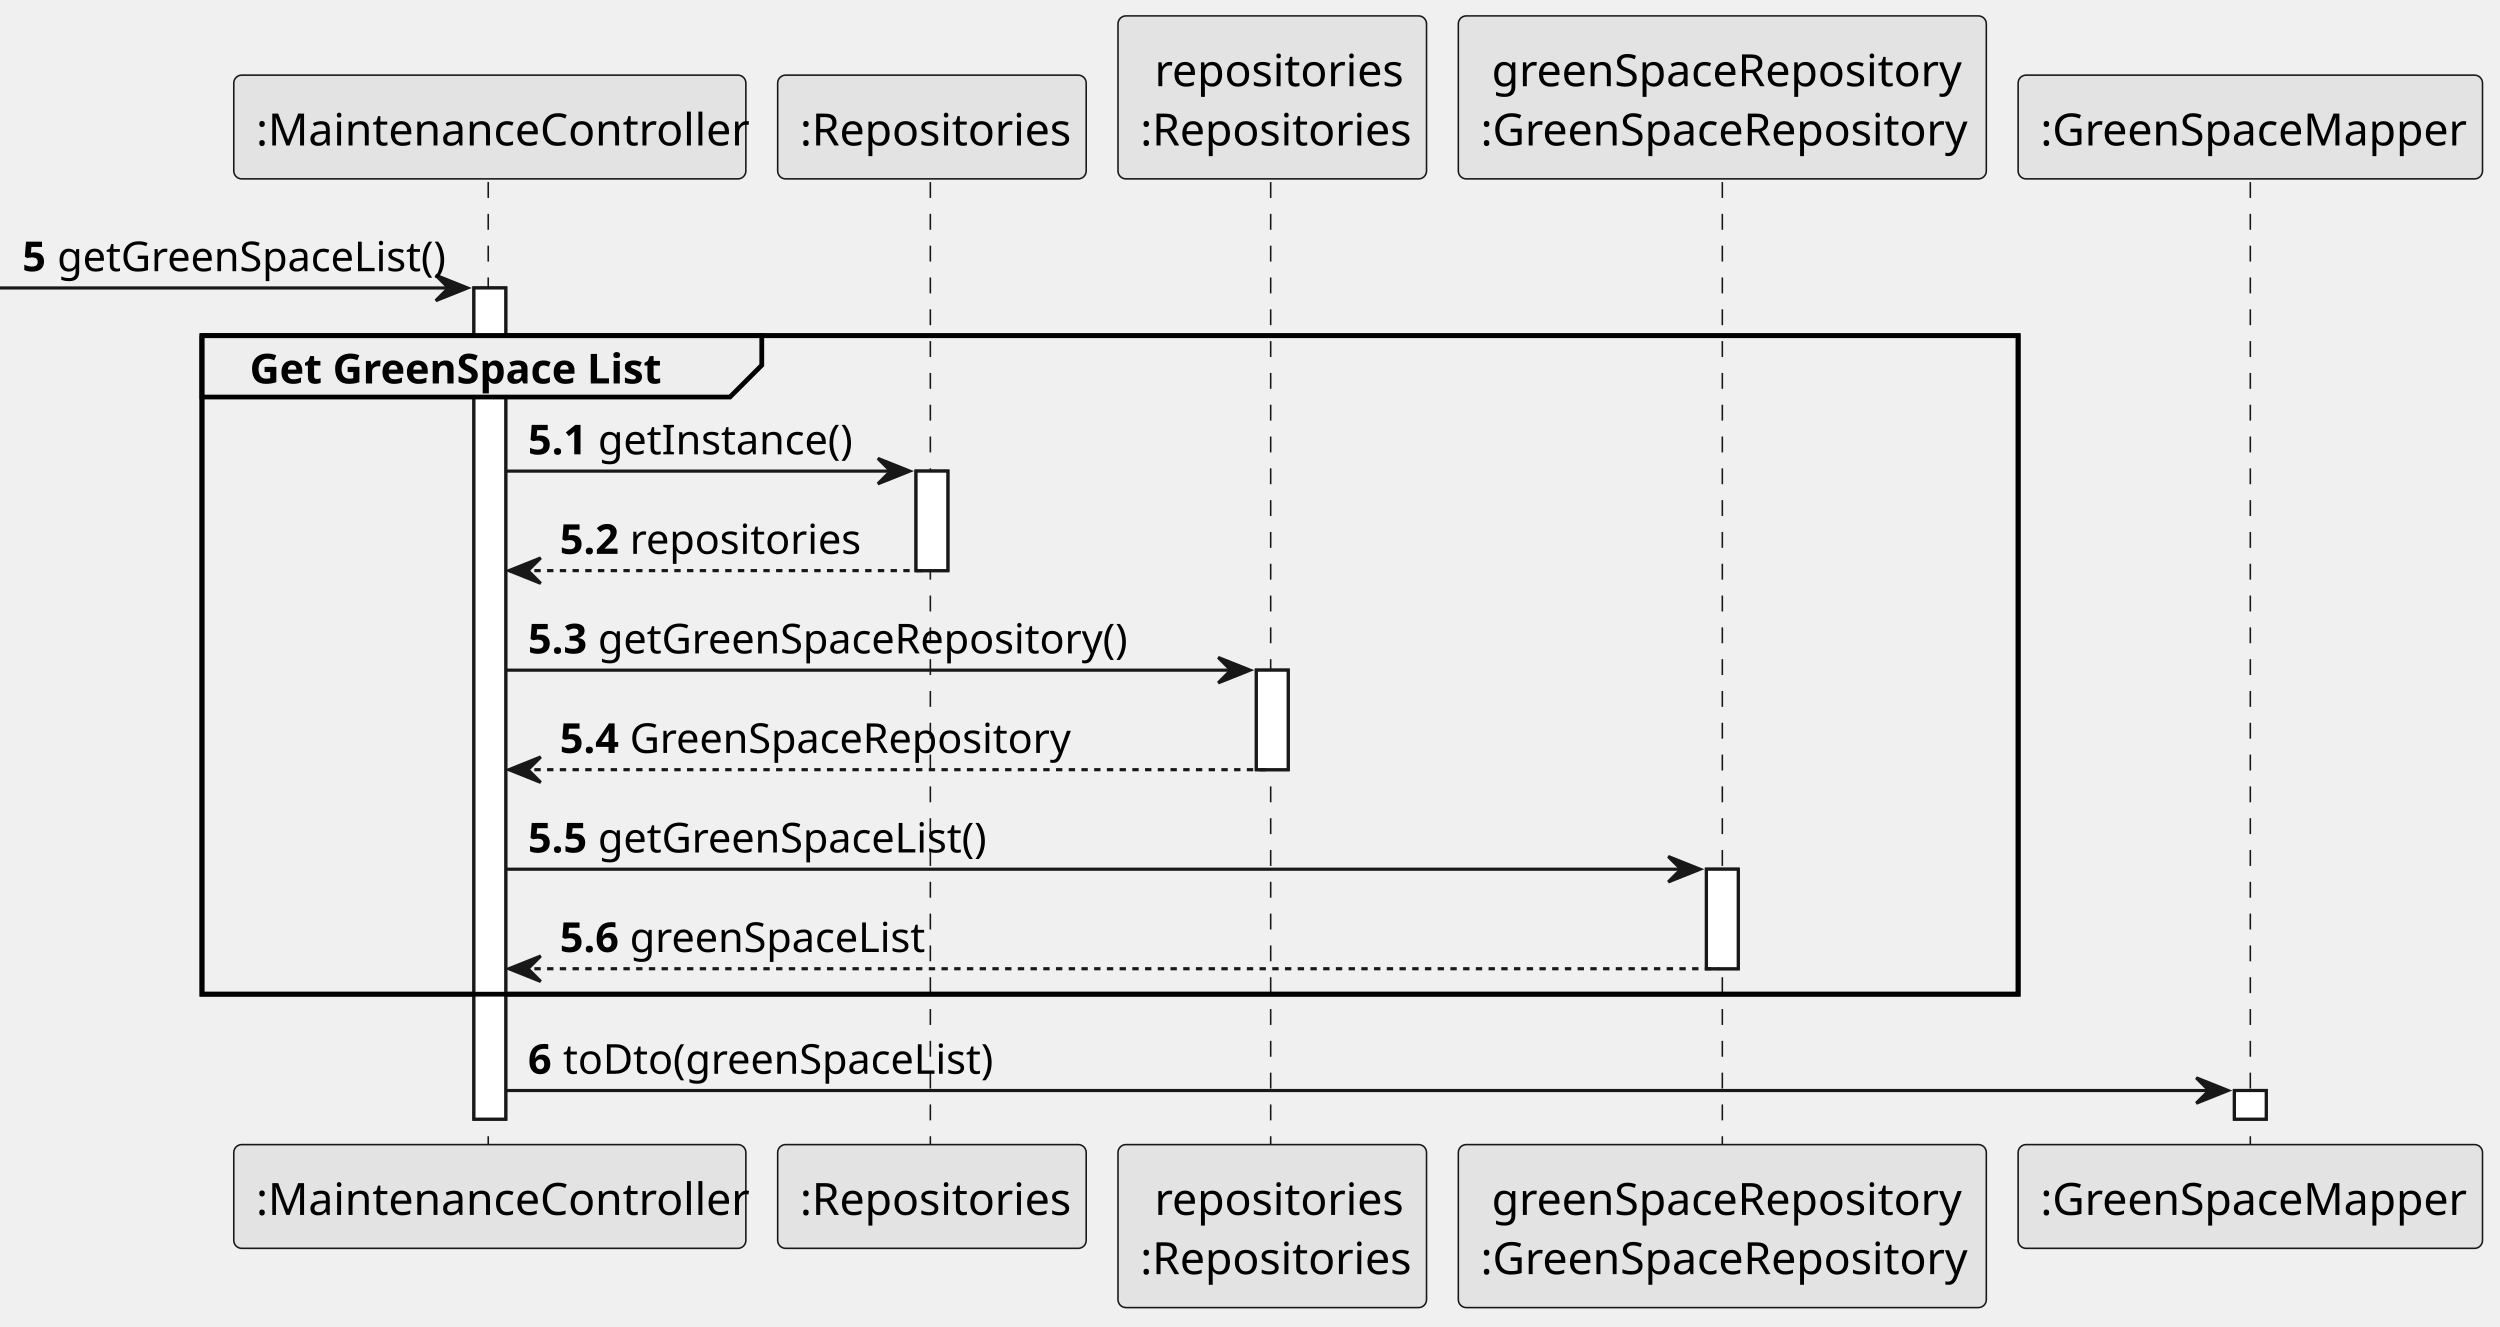
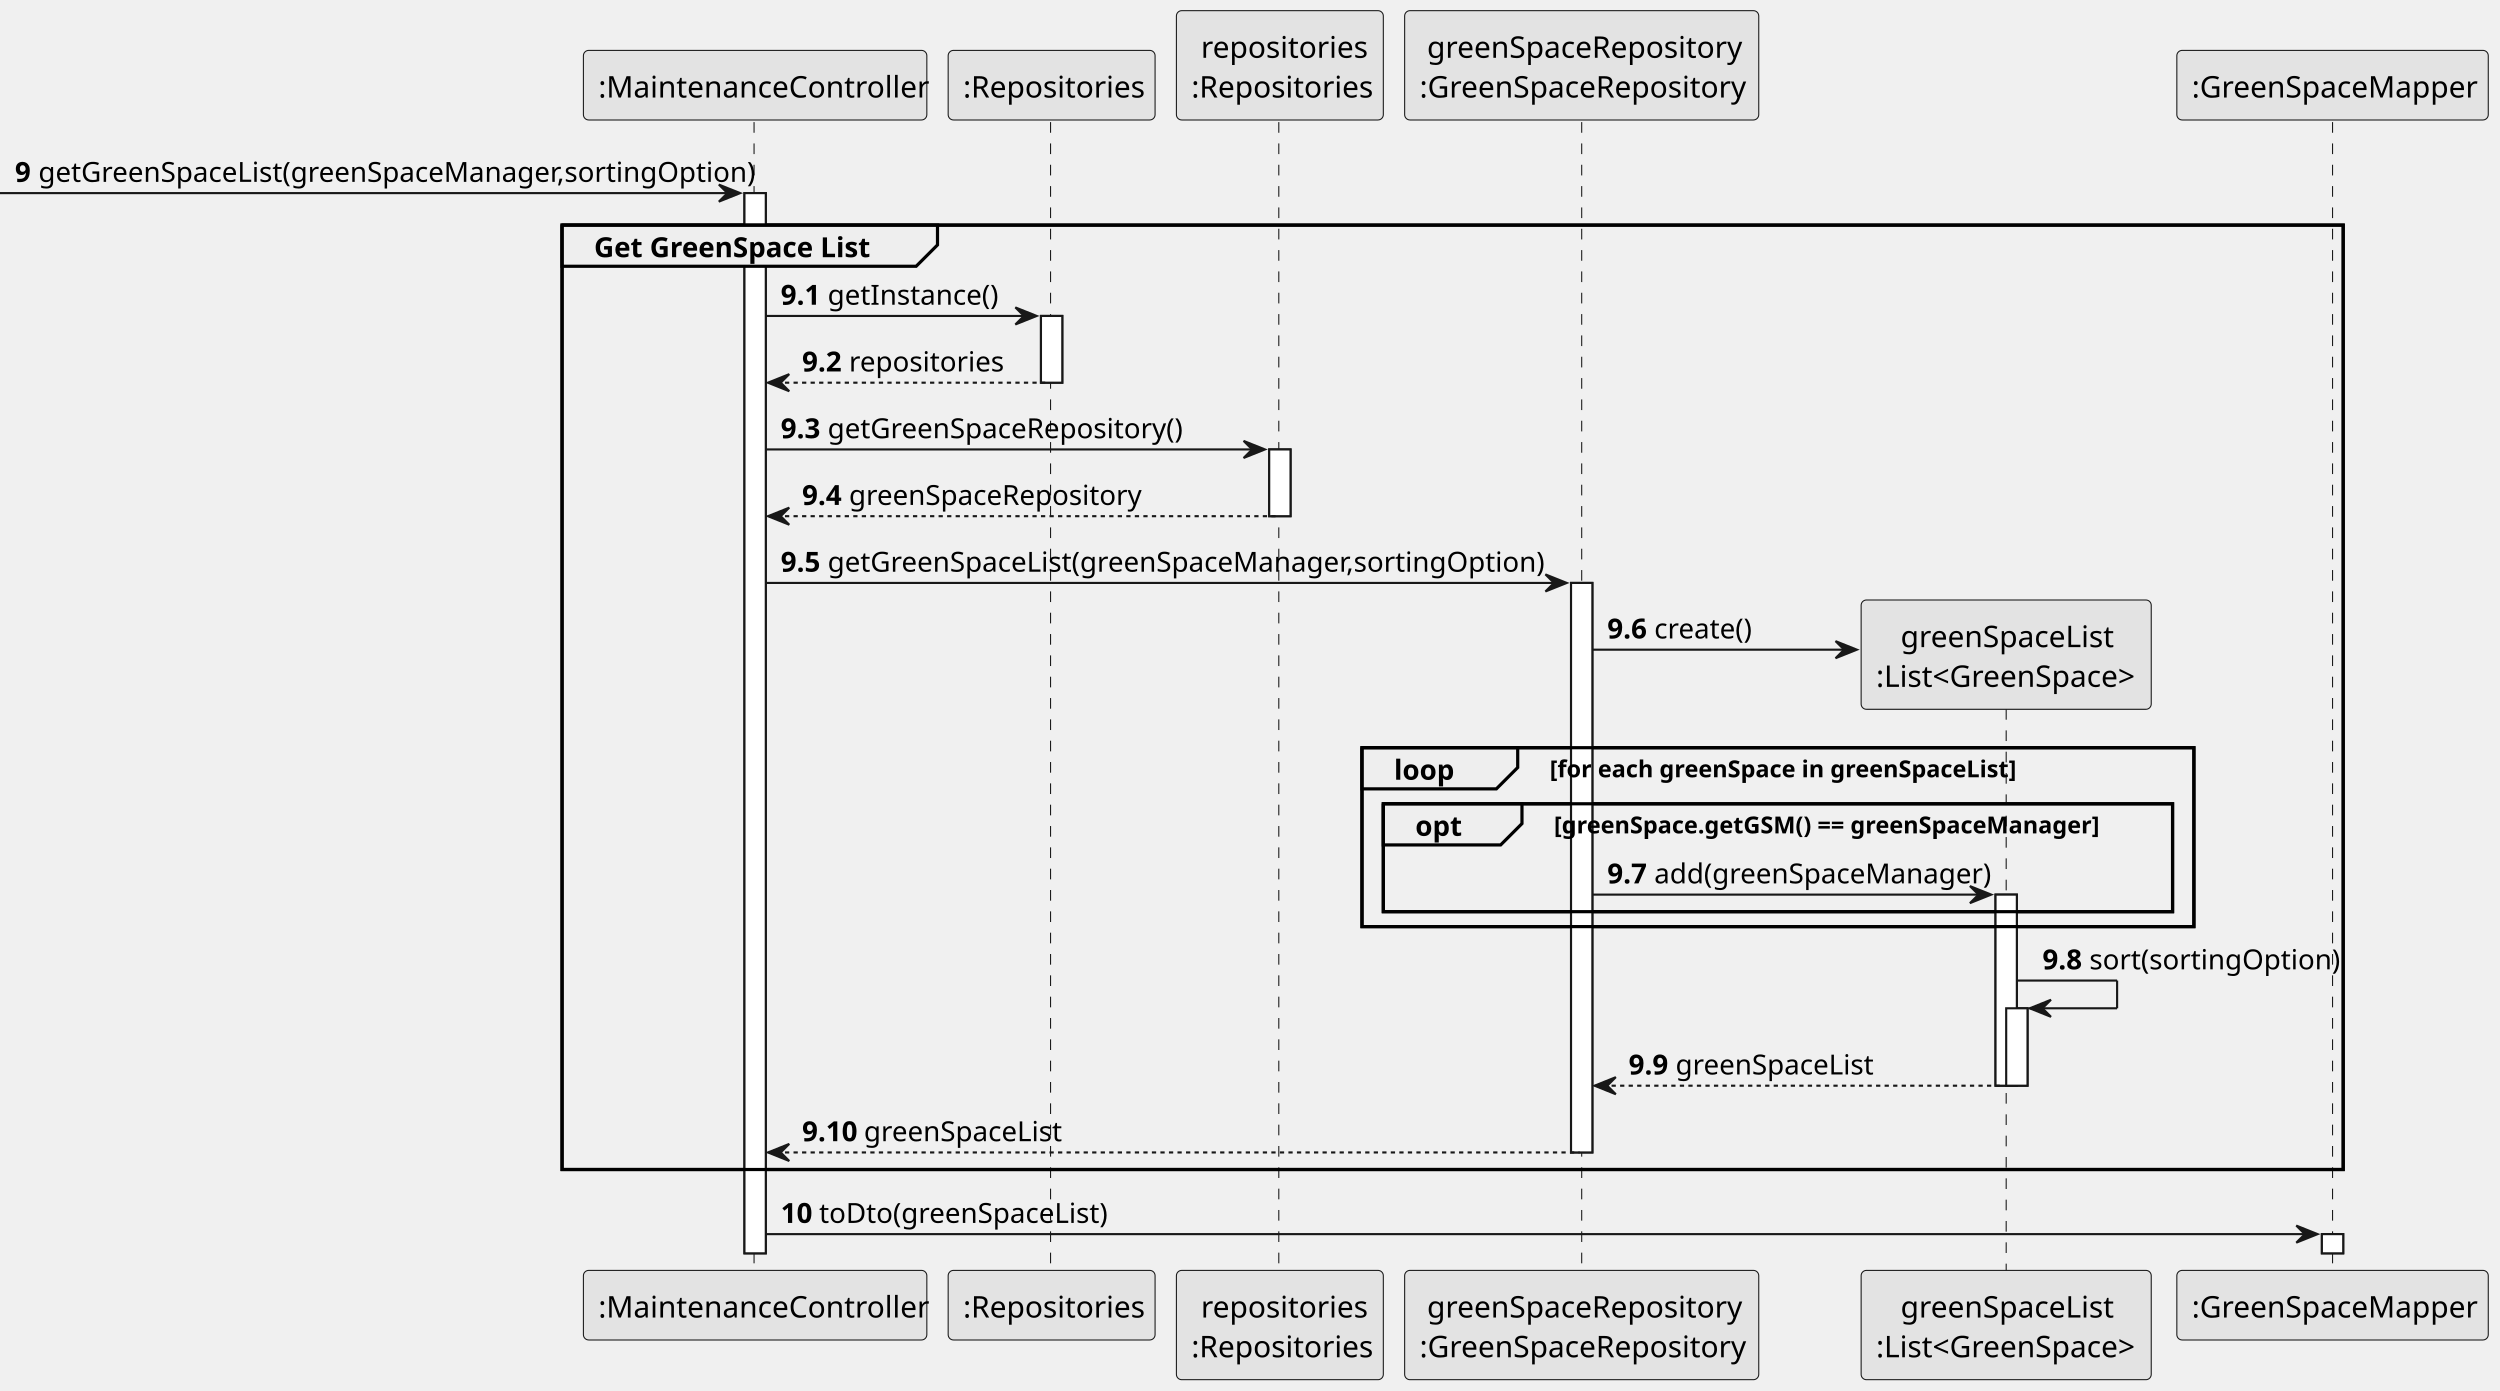
- <svg xmlns="http://www.w3.org/2000/svg" contentStyleType="text/css" height="417px" preserveAspectRatio="none" style="width:786px;height:417px;background:#FFFFFF;" version="1.1" viewBox="0 0 786 417" width="786px" zoomAndPan="magnify">
+ <svg xmlns="http://www.w3.org/2000/svg" contentStyleType="text/css" height="652px" preserveAspectRatio="none" style="width:1172px;height:652px;background:#FFFFFF;" version="1.1" viewBox="0 0 1172 652" width="1172px" zoomAndPan="magnify">
  <defs />
  <g>
-     <rect fill="#FFFFFF" height="261.328" style="stroke:#181818;stroke-width:1.0;" width="10" x="149" y="90.533" />
-     <rect fill="#FFFFFF" height="31.291" style="stroke:#181818;stroke-width:1.0;" width="10" x="288" y="148.115" />
-     <rect fill="#FFFFFF" height="31.291" style="stroke:#181818;stroke-width:1.0;" width="10" x="395" y="210.697" />
-     <rect fill="#FFFFFF" height="31.291" style="stroke:#181818;stroke-width:1.0;" width="10" x="536.5" y="273.279" />
-     <rect fill="#FFFFFF" height="9" style="stroke:#181818;stroke-width:1.0;" width="10" x="702.5" y="342.861" />
-     <rect fill="none" height="207.037" style="stroke:#000000;stroke-width:1.5;" width="571" x="63.5" y="105.533" />
-     <line style="stroke:#181818;stroke-width:0.5;stroke-dasharray:5.0,5.0;" x1="153.5" x2="153.5" y1="57.242" y2="360.861" />
-     <line style="stroke:#181818;stroke-width:0.5;stroke-dasharray:5.0,5.0;" x1="292.5" x2="292.5" y1="57.242" y2="360.861" />
-     <line style="stroke:#181818;stroke-width:0.5;stroke-dasharray:5.0,5.0;" x1="399.5" x2="399.5" y1="57.242" y2="360.861" />
-     <line style="stroke:#181818;stroke-width:0.5;stroke-dasharray:5.0,5.0;" x1="541.5" x2="541.5" y1="57.242" y2="360.861" />
-     <line style="stroke:#181818;stroke-width:0.5;stroke-dasharray:5.0,5.0;" x1="707.5" x2="707.5" y1="57.242" y2="360.861" />
-     <rect fill="#E3E3E3" height="32.621" rx="2.5" ry="2.5" style="stroke:#181818;stroke-width:0.5;" width="161" x="73.5" y="23.621" />
-     <text fill="#000000" font-family="sans-serif" font-size="14" lengthAdjust="spacing" textLength="147" x="80.5" y="45.728">:MaintenanceController</text>
-     <rect fill="#E3E3E3" height="32.621" rx="2.5" ry="2.5" style="stroke:#181818;stroke-width:0.5;" width="161" x="73.5" y="359.861" />
-     <text fill="#000000" font-family="sans-serif" font-size="14" lengthAdjust="spacing" textLength="147" x="80.5" y="381.969">:MaintenanceController</text>
-     <rect fill="#E3E3E3" height="32.621" rx="2.5" ry="2.5" style="stroke:#181818;stroke-width:0.5;" width="97" x="244.5" y="23.621" />
-     <text fill="#000000" font-family="sans-serif" font-size="14" lengthAdjust="spacing" textLength="83" x="251.5" y="45.728">:Repositories</text>
-     <rect fill="#E3E3E3" height="32.621" rx="2.5" ry="2.5" style="stroke:#181818;stroke-width:0.5;" width="97" x="244.5" y="359.861" />
-     <text fill="#000000" font-family="sans-serif" font-size="14" lengthAdjust="spacing" textLength="83" x="251.5" y="381.969">:Repositories</text>
-     <rect fill="#E3E3E3" height="51.242" rx="2.5" ry="2.5" style="stroke:#181818;stroke-width:0.5;" width="97" x="351.5" y="5" />
-     <text fill="#000000" font-family="sans-serif" font-size="14" lengthAdjust="spacing" textLength="74" x="363" y="27.107">repositories</text>
-     <text fill="#000000" font-family="sans-serif" font-size="14" lengthAdjust="spacing" textLength="83" x="358.5" y="45.728">:Repositories</text>
-     <rect fill="#E3E3E3" height="51.242" rx="2.5" ry="2.5" style="stroke:#181818;stroke-width:0.5;" width="97" x="351.5" y="359.861" />
-     <text fill="#000000" font-family="sans-serif" font-size="14" lengthAdjust="spacing" textLength="74" x="363" y="381.969">repositories</text>
-     <text fill="#000000" font-family="sans-serif" font-size="14" lengthAdjust="spacing" textLength="83" x="358.5" y="400.59">:Repositories</text>
-     <rect fill="#E3E3E3" height="51.242" rx="2.5" ry="2.5" style="stroke:#181818;stroke-width:0.5;" width="166" x="458.5" y="5" />
-     <text fill="#000000" font-family="sans-serif" font-size="14" lengthAdjust="spacing" textLength="145" x="469" y="27.107">greenSpaceRepository</text>
-     <text fill="#000000" font-family="sans-serif" font-size="14" lengthAdjust="spacing" textLength="152" x="465.5" y="45.728">:GreenSpaceRepository</text>
-     <rect fill="#E3E3E3" height="51.242" rx="2.5" ry="2.5" style="stroke:#181818;stroke-width:0.5;" width="166" x="458.5" y="359.861" />
-     <text fill="#000000" font-family="sans-serif" font-size="14" lengthAdjust="spacing" textLength="145" x="469" y="381.969">greenSpaceRepository</text>
-     <text fill="#000000" font-family="sans-serif" font-size="14" lengthAdjust="spacing" textLength="152" x="465.5" y="400.59">:GreenSpaceRepository</text>
-     <rect fill="#E3E3E3" height="32.621" rx="2.5" ry="2.5" style="stroke:#181818;stroke-width:0.5;" width="146" x="634.5" y="23.621" />
-     <text fill="#000000" font-family="sans-serif" font-size="14" lengthAdjust="spacing" textLength="132" x="641.5" y="45.728">:GreenSpaceMapper</text>
-     <rect fill="#E3E3E3" height="32.621" rx="2.5" ry="2.5" style="stroke:#181818;stroke-width:0.5;" width="146" x="634.5" y="359.861" />
-     <text fill="#000000" font-family="sans-serif" font-size="14" lengthAdjust="spacing" textLength="132" x="641.5" y="381.969">:GreenSpaceMapper</text>
-     <rect fill="#FFFFFF" height="261.328" style="stroke:#181818;stroke-width:1.0;" width="10" x="149" y="90.533" />
-     <rect fill="#FFFFFF" height="31.291" style="stroke:#181818;stroke-width:1.0;" width="10" x="288" y="148.115" />
-     <rect fill="#FFFFFF" height="31.291" style="stroke:#181818;stroke-width:1.0;" width="10" x="395" y="210.697" />
-     <rect fill="#FFFFFF" height="31.291" style="stroke:#181818;stroke-width:1.0;" width="10" x="536.5" y="273.279" />
-     <rect fill="#FFFFFF" height="9" style="stroke:#181818;stroke-width:1.0;" width="10" x="702.5" y="342.861" />
-     <polygon fill="#181818" points="137,86.533,147,90.533,137,94.533,141,90.533" style="stroke:#181818;stroke-width:1.0;" />
-     <line style="stroke:#181818;stroke-width:1.0;" x1="0" x2="143" y1="90.533" y2="90.533" />
-     <text fill="#000000" font-family="sans-serif" font-size="13" font-weight="bold" lengthAdjust="spacing" textLength="7" x="7" y="85.27">5</text>
-     <text fill="#000000" font-family="sans-serif" font-size="13" lengthAdjust="spacing" textLength="119" x="18" y="85.27">getGreenSpaceList()</text>
-     <path d="M63.5,105.533 L239.5,105.533 L239.5,114.824 L229.5,124.824 L63.5,124.824 L63.5,105.533 " fill="#EEEEEE" style="stroke:#000000;stroke-width:1.5;" />
-     <rect fill="none" height="207.037" style="stroke:#000000;stroke-width:1.5;" width="571" x="63.5" y="105.533" />
-     <text fill="#000000" font-family="sans-serif" font-size="13" font-weight="bold" lengthAdjust="spacing" textLength="131" x="78.5" y="120.561">Get GreenSpace List</text>
-     <polygon fill="#181818" points="276,144.115,286,148.115,276,152.115,280,148.115" style="stroke:#181818;stroke-width:1.0;" />
-     <line style="stroke:#181818;stroke-width:1.0;" x1="159" x2="282" y1="148.115" y2="148.115" />
-     <text fill="#000000" font-family="sans-serif" font-size="13" font-weight="bold" lengthAdjust="spacing" textLength="18" x="166" y="142.852">5.1</text>
-     <text fill="#000000" font-family="sans-serif" font-size="13" lengthAdjust="spacing" textLength="75" x="188" y="142.852">getInstance()</text>
-     <polygon fill="#181818" points="170,175.406,160,179.406,170,183.406,166,179.406" style="stroke:#181818;stroke-width:1.0;" />
-     <line style="stroke:#181818;stroke-width:1.0;stroke-dasharray:2.0,2.0;" x1="164" x2="292" y1="179.406" y2="179.406" />
-     <text fill="#000000" font-family="sans-serif" font-size="13" font-weight="bold" lengthAdjust="spacing" textLength="18" x="176" y="174.144">5.2</text>
-     <text fill="#000000" font-family="sans-serif" font-size="13" lengthAdjust="spacing" textLength="67" x="198" y="174.144">repositories</text>
-     <polygon fill="#181818" points="383,206.697,393,210.697,383,214.697,387,210.697" style="stroke:#181818;stroke-width:1.0;" />
-     <line style="stroke:#181818;stroke-width:1.0;" x1="159" x2="389" y1="210.697" y2="210.697" />
-     <text fill="#000000" font-family="sans-serif" font-size="13" font-weight="bold" lengthAdjust="spacing" textLength="18" x="166" y="205.435">5.3</text>
-     <text fill="#000000" font-family="sans-serif" font-size="13" lengthAdjust="spacing" textLength="160" x="188" y="205.435">getGreenSpaceRepository()</text>
-     <polygon fill="#181818" points="170,237.988,160,241.988,170,245.988,166,241.988" style="stroke:#181818;stroke-width:1.0;" />
-     <line style="stroke:#181818;stroke-width:1.0;stroke-dasharray:2.0,2.0;" x1="164" x2="399" y1="241.988" y2="241.988" />
-     <text fill="#000000" font-family="sans-serif" font-size="13" font-weight="bold" lengthAdjust="spacing" textLength="18" x="176" y="236.726">5.4</text>
-     <text fill="#000000" font-family="sans-serif" font-size="13" lengthAdjust="spacing" textLength="134" x="198" y="236.726">GreenSpaceRepository</text>
-     <polygon fill="#181818" points="524.5,269.279,534.5,273.279,524.5,277.279,528.5,273.279" style="stroke:#181818;stroke-width:1.0;" />
-     <line style="stroke:#181818;stroke-width:1.0;" x1="159" x2="530.5" y1="273.279" y2="273.279" />
-     <text fill="#000000" font-family="sans-serif" font-size="13" font-weight="bold" lengthAdjust="spacing" textLength="18" x="166" y="268.017">5.5</text>
-     <text fill="#000000" font-family="sans-serif" font-size="13" lengthAdjust="spacing" textLength="119" x="188" y="268.017">getGreenSpaceList()</text>
-     <polygon fill="#181818" points="170,300.57,160,304.57,170,308.57,166,304.57" style="stroke:#181818;stroke-width:1.0;" />
-     <line style="stroke:#181818;stroke-width:1.0;stroke-dasharray:2.0,2.0;" x1="164" x2="540.5" y1="304.57" y2="304.57" />
-     <text fill="#000000" font-family="sans-serif" font-size="13" font-weight="bold" lengthAdjust="spacing" textLength="18" x="176" y="299.308">5.6</text>
-     <text fill="#000000" font-family="sans-serif" font-size="13" lengthAdjust="spacing" textLength="90" x="198" y="299.308">greenSpaceList</text>
-     <polygon fill="#181818" points="690.5,338.861,700.5,342.861,690.5,346.861,694.5,342.861" style="stroke:#181818;stroke-width:1.0;" />
-     <line style="stroke:#181818;stroke-width:1.0;" x1="159" x2="696.5" y1="342.861" y2="342.861" />
-     <text fill="#000000" font-family="sans-serif" font-size="13" font-weight="bold" lengthAdjust="spacing" textLength="7" x="166" y="337.599">6</text>
-     <text fill="#000000" font-family="sans-serif" font-size="13" lengthAdjust="spacing" textLength="129" x="177" y="337.599">toDto(greenSpaceList)</text>
+     <rect fill="#FFFFFF" height="497.025" style="stroke:#181818;stroke-width:1.0;" width="10" x="349" y="90.533" />
+     <rect fill="#FFFFFF" height="31.291" style="stroke:#181818;stroke-width:1.0;" width="10" x="488" y="148.115" />
+     <rect fill="#FFFFFF" height="31.291" style="stroke:#181818;stroke-width:1.0;" width="10" x="595" y="210.697" />
+     <rect fill="#FFFFFF" height="266.988" style="stroke:#181818;stroke-width:1.0;" width="10" x="736.5" y="273.279" />
+     <rect fill="#FFFFFF" height="89.582" style="stroke:#181818;stroke-width:1.0;" width="10" x="935.5" y="419.394" />
+     <rect fill="#FFFFFF" height="36.291" style="stroke:#181818;stroke-width:1.0;" width="10" x="940.5" y="472.685" />
+     <rect fill="#FFFFFF" height="9" style="stroke:#181818;stroke-width:1.0;" width="10" x="1088.5" y="578.559" />
+     <rect fill="none" height="442.734" style="stroke:#000000;stroke-width:1.5;" width="835" x="263.5" y="105.533" />
+     <rect fill="none" height="83.873" style="stroke:#000000;stroke-width:1.5;" width="390" x="638.5" y="350.522" />
+     <rect fill="none" height="50.582" style="stroke:#000000;stroke-width:1.5;" width="370" x="648.5" y="376.812" />
+     <line style="stroke:#181818;stroke-width:0.5;stroke-dasharray:5.0,5.0;" x1="353.5" x2="353.5" y1="57.242" y2="596.559" />
+     <line style="stroke:#181818;stroke-width:0.5;stroke-dasharray:5.0,5.0;" x1="492.5" x2="492.5" y1="57.242" y2="596.559" />
+     <line style="stroke:#181818;stroke-width:0.5;stroke-dasharray:5.0,5.0;" x1="599.5" x2="599.5" y1="57.242" y2="596.559" />
+     <line style="stroke:#181818;stroke-width:0.5;stroke-dasharray:5.0,5.0;" x1="741.5" x2="741.5" y1="57.242" y2="596.559" />
+     <line style="stroke:#181818;stroke-width:0.5;stroke-dasharray:5.0,5.0;" x1="940.5" x2="940.5" y1="322.4" y2="596.559" />
+     <line style="stroke:#181818;stroke-width:0.5;stroke-dasharray:5.0,5.0;" x1="1093.5" x2="1093.5" y1="57.242" y2="596.559" />
+     <rect fill="#E3E3E3" height="32.621" rx="2.5" ry="2.5" style="stroke:#181818;stroke-width:0.5;" width="161" x="273.5" y="23.621" />
+     <text fill="#000000" font-family="sans-serif" font-size="14" lengthAdjust="spacing" textLength="147" x="280.5" y="45.728">:MaintenanceController</text>
+     <rect fill="#E3E3E3" height="32.621" rx="2.5" ry="2.5" style="stroke:#181818;stroke-width:0.5;" width="161" x="273.5" y="595.559" />
+     <text fill="#000000" font-family="sans-serif" font-size="14" lengthAdjust="spacing" textLength="147" x="280.5" y="617.666">:MaintenanceController</text>
+     <rect fill="#E3E3E3" height="32.621" rx="2.5" ry="2.5" style="stroke:#181818;stroke-width:0.5;" width="97" x="444.5" y="23.621" />
+     <text fill="#000000" font-family="sans-serif" font-size="14" lengthAdjust="spacing" textLength="83" x="451.5" y="45.728">:Repositories</text>
+     <rect fill="#E3E3E3" height="32.621" rx="2.5" ry="2.5" style="stroke:#181818;stroke-width:0.5;" width="97" x="444.5" y="595.559" />
+     <text fill="#000000" font-family="sans-serif" font-size="14" lengthAdjust="spacing" textLength="83" x="451.5" y="617.666">:Repositories</text>
+     <rect fill="#E3E3E3" height="51.242" rx="2.5" ry="2.5" style="stroke:#181818;stroke-width:0.5;" width="97" x="551.5" y="5" />
+     <text fill="#000000" font-family="sans-serif" font-size="14" lengthAdjust="spacing" textLength="74" x="563" y="27.107">repositories</text>
+     <text fill="#000000" font-family="sans-serif" font-size="14" lengthAdjust="spacing" textLength="83" x="558.5" y="45.728">:Repositories</text>
+     <rect fill="#E3E3E3" height="51.242" rx="2.5" ry="2.5" style="stroke:#181818;stroke-width:0.5;" width="97" x="551.5" y="595.559" />
+     <text fill="#000000" font-family="sans-serif" font-size="14" lengthAdjust="spacing" textLength="74" x="563" y="617.666">repositories</text>
+     <text fill="#000000" font-family="sans-serif" font-size="14" lengthAdjust="spacing" textLength="83" x="558.5" y="636.287">:Repositories</text>
+     <rect fill="#E3E3E3" height="51.242" rx="2.5" ry="2.5" style="stroke:#181818;stroke-width:0.5;" width="166" x="658.5" y="5" />
+     <text fill="#000000" font-family="sans-serif" font-size="14" lengthAdjust="spacing" textLength="145" x="669" y="27.107">greenSpaceRepository</text>
+     <text fill="#000000" font-family="sans-serif" font-size="14" lengthAdjust="spacing" textLength="152" x="665.5" y="45.728">:GreenSpaceRepository</text>
+     <rect fill="#E3E3E3" height="51.242" rx="2.5" ry="2.5" style="stroke:#181818;stroke-width:0.5;" width="166" x="658.5" y="595.559" />
+     <text fill="#000000" font-family="sans-serif" font-size="14" lengthAdjust="spacing" textLength="145" x="669" y="617.666">greenSpaceRepository</text>
+     <text fill="#000000" font-family="sans-serif" font-size="14" lengthAdjust="spacing" textLength="152" x="665.5" y="636.287">:GreenSpaceRepository</text>
+     <rect fill="#E3E3E3" height="51.242" rx="2.5" ry="2.5" style="stroke:#181818;stroke-width:0.5;" width="136" x="872.5" y="595.559" />
+     <text fill="#000000" font-family="sans-serif" font-size="14" lengthAdjust="spacing" textLength="99" x="891" y="617.666">greenSpaceList</text>
+     <text fill="#000000" font-family="sans-serif" font-size="14" lengthAdjust="spacing" textLength="122" x="879.5" y="636.287">:List&lt;GreenSpace&gt;</text>
+     <rect fill="#E3E3E3" height="32.621" rx="2.5" ry="2.5" style="stroke:#181818;stroke-width:0.5;" width="146" x="1020.5" y="23.621" />
+     <text fill="#000000" font-family="sans-serif" font-size="14" lengthAdjust="spacing" textLength="132" x="1027.5" y="45.728">:GreenSpaceMapper</text>
+     <rect fill="#E3E3E3" height="32.621" rx="2.5" ry="2.5" style="stroke:#181818;stroke-width:0.5;" width="146" x="1020.5" y="595.559" />
+     <text fill="#000000" font-family="sans-serif" font-size="14" lengthAdjust="spacing" textLength="132" x="1027.5" y="617.666">:GreenSpaceMapper</text>
+     <rect fill="#FFFFFF" height="497.025" style="stroke:#181818;stroke-width:1.0;" width="10" x="349" y="90.533" />
+     <rect fill="#FFFFFF" height="31.291" style="stroke:#181818;stroke-width:1.0;" width="10" x="488" y="148.115" />
+     <rect fill="#FFFFFF" height="31.291" style="stroke:#181818;stroke-width:1.0;" width="10" x="595" y="210.697" />
+     <rect fill="#FFFFFF" height="266.988" style="stroke:#181818;stroke-width:1.0;" width="10" x="736.5" y="273.279" />
+     <rect fill="#FFFFFF" height="89.582" style="stroke:#181818;stroke-width:1.0;" width="10" x="935.5" y="419.394" />
+     <rect fill="#FFFFFF" height="36.291" style="stroke:#181818;stroke-width:1.0;" width="10" x="940.5" y="472.685" />
+     <rect fill="#FFFFFF" height="9" style="stroke:#181818;stroke-width:1.0;" width="10" x="1088.5" y="578.559" />
+     <polygon fill="#181818" points="337,86.533,347,90.533,337,94.533,341,90.533" style="stroke:#181818;stroke-width:1.0;" />
+     <line style="stroke:#181818;stroke-width:1.0;" x1="0" x2="343" y1="90.533" y2="90.533" />
+     <text fill="#000000" font-family="sans-serif" font-size="13" font-weight="bold" lengthAdjust="spacing" textLength="7" x="7" y="85.27">9</text>
+     <text fill="#000000" font-family="sans-serif" font-size="13" lengthAdjust="spacing" textLength="319" x="18" y="85.27">getGreenSpaceList(greenSpaceManager,sortingOption)</text>
+     <path d="M263.5,105.533 L439.5,105.533 L439.5,114.824 L429.5,124.824 L263.5,124.824 L263.5,105.533 " fill="#EEEEEE" style="stroke:#000000;stroke-width:1.5;" />
+     <rect fill="none" height="442.734" style="stroke:#000000;stroke-width:1.5;" width="835" x="263.5" y="105.533" />
+     <text fill="#000000" font-family="sans-serif" font-size="13" font-weight="bold" lengthAdjust="spacing" textLength="131" x="278.5" y="120.561">Get GreenSpace List</text>
+     <polygon fill="#181818" points="476,144.115,486,148.115,476,152.115,480,148.115" style="stroke:#181818;stroke-width:1.0;" />
+     <line style="stroke:#181818;stroke-width:1.0;" x1="359" x2="482" y1="148.115" y2="148.115" />
+     <text fill="#000000" font-family="sans-serif" font-size="13" font-weight="bold" lengthAdjust="spacing" textLength="18" x="366" y="142.852">9.1</text>
+     <text fill="#000000" font-family="sans-serif" font-size="13" lengthAdjust="spacing" textLength="75" x="388" y="142.852">getInstance()</text>
+     <polygon fill="#181818" points="370,175.406,360,179.406,370,183.406,366,179.406" style="stroke:#181818;stroke-width:1.0;" />
+     <line style="stroke:#181818;stroke-width:1.0;stroke-dasharray:2.0,2.0;" x1="364" x2="492" y1="179.406" y2="179.406" />
+     <text fill="#000000" font-family="sans-serif" font-size="13" font-weight="bold" lengthAdjust="spacing" textLength="18" x="376" y="174.144">9.2</text>
+     <text fill="#000000" font-family="sans-serif" font-size="13" lengthAdjust="spacing" textLength="67" x="398" y="174.144">repositories</text>
+     <polygon fill="#181818" points="583,206.697,593,210.697,583,214.697,587,210.697" style="stroke:#181818;stroke-width:1.0;" />
+     <line style="stroke:#181818;stroke-width:1.0;" x1="359" x2="589" y1="210.697" y2="210.697" />
+     <text fill="#000000" font-family="sans-serif" font-size="13" font-weight="bold" lengthAdjust="spacing" textLength="18" x="366" y="205.435">9.3</text>
+     <text fill="#000000" font-family="sans-serif" font-size="13" lengthAdjust="spacing" textLength="160" x="388" y="205.435">getGreenSpaceRepository()</text>
+     <polygon fill="#181818" points="370,237.988,360,241.988,370,245.988,366,241.988" style="stroke:#181818;stroke-width:1.0;" />
+     <line style="stroke:#181818;stroke-width:1.0;stroke-dasharray:2.0,2.0;" x1="364" x2="599" y1="241.988" y2="241.988" />
+     <text fill="#000000" font-family="sans-serif" font-size="13" font-weight="bold" lengthAdjust="spacing" textLength="18" x="376" y="236.726">9.4</text>
+     <text fill="#000000" font-family="sans-serif" font-size="13" lengthAdjust="spacing" textLength="131" x="398" y="236.726">greenSpaceRepository</text>
+     <polygon fill="#181818" points="724.5,269.279,734.5,273.279,724.5,277.279,728.5,273.279" style="stroke:#181818;stroke-width:1.0;" />
+     <line style="stroke:#181818;stroke-width:1.0;" x1="359" x2="730.5" y1="273.279" y2="273.279" />
+     <text fill="#000000" font-family="sans-serif" font-size="13" font-weight="bold" lengthAdjust="spacing" textLength="18" x="366" y="268.017">9.5</text>
+     <text fill="#000000" font-family="sans-serif" font-size="13" lengthAdjust="spacing" textLength="319" x="388" y="268.017">getGreenSpaceList(greenSpaceManager,sortingOption)</text>
+     <polygon fill="#181818" points="860.5,300.57,870.5,304.57,860.5,308.57,864.5,304.57" style="stroke:#181818;stroke-width:1.0;" />
+     <line style="stroke:#181818;stroke-width:1.0;" x1="746.5" x2="866.5" y1="304.57" y2="304.57" />
+     <text fill="#000000" font-family="sans-serif" font-size="13" font-weight="bold" lengthAdjust="spacing" textLength="18" x="753.5" y="299.308">9.6</text>
+     <text fill="#000000" font-family="sans-serif" font-size="13" lengthAdjust="spacing" textLength="44" x="775.5" y="299.308">create()</text>
+     <rect fill="#E3E3E3" height="51.242" rx="2.5" ry="2.5" style="stroke:#181818;stroke-width:0.5;" width="136" x="872.5" y="281.279" />
+     <text fill="#000000" font-family="sans-serif" font-size="14" lengthAdjust="spacing" textLength="99" x="891" y="303.387">greenSpaceList</text>
+     <text fill="#000000" font-family="sans-serif" font-size="14" lengthAdjust="spacing" textLength="122" x="879.5" y="322.008">:List&lt;GreenSpace&gt;</text>
+     <path d="M638.5,350.522 L711.5,350.522 L711.5,359.812 L701.5,369.812 L638.5,369.812 L638.5,350.522 " fill="#EEEEEE" style="stroke:#000000;stroke-width:1.5;" />
+     <rect fill="none" height="83.873" style="stroke:#000000;stroke-width:1.5;" width="390" x="638.5" y="350.522" />
+     <text fill="#000000" font-family="sans-serif" font-size="13" font-weight="bold" lengthAdjust="spacing" textLength="28" x="653.5" y="365.55">loop</text>
+     <text fill="#000000" font-family="sans-serif" font-size="11" font-weight="bold" lengthAdjust="spacing" textLength="225" x="726.5" y="364.392">[for each greenSpace in greenSpaceList]</text>
+     <path d="M648.5,376.812 L713.5,376.812 L713.5,386.103 L703.5,396.103 L648.5,396.103 L648.5,376.812 " fill="#EEEEEE" style="stroke:#000000;stroke-width:1.5;" />
+     <rect fill="none" height="50.582" style="stroke:#000000;stroke-width:1.5;" width="370" x="648.5" y="376.812" />
+     <text fill="#000000" font-family="sans-serif" font-size="13" font-weight="bold" lengthAdjust="spacing" textLength="20" x="663.5" y="391.841">opt</text>
+     <text fill="#000000" font-family="sans-serif" font-size="11" font-weight="bold" lengthAdjust="spacing" textLength="260" x="728.5" y="390.683">[greenSpace.getGSM() == greenSpaceManager]</text>
+     <polygon fill="#181818" points="923.5,415.394,933.5,419.394,923.5,423.394,927.5,419.394" style="stroke:#181818;stroke-width:1.0;" />
+     <line style="stroke:#181818;stroke-width:1.0;" x1="746.5" x2="929.5" y1="419.394" y2="419.394" />
+     <text fill="#000000" font-family="sans-serif" font-size="13" font-weight="bold" lengthAdjust="spacing" textLength="18" x="753.5" y="414.132">9.7</text>
+     <text fill="#000000" font-family="sans-serif" font-size="13" lengthAdjust="spacing" textLength="148" x="775.5" y="414.132">add(greenSpaceManager)</text>
+     <line style="stroke:#181818;stroke-width:1.0;" x1="945.5" x2="992.5" y1="459.685" y2="459.685" />
+     <line style="stroke:#181818;stroke-width:1.0;" x1="992.5" x2="992.5" y1="459.685" y2="472.685" />
+     <line style="stroke:#181818;stroke-width:1.0;" x1="951.5" x2="992.5" y1="472.685" y2="472.685" />
+     <polygon fill="#181818" points="961.5,468.685,951.5,472.685,961.5,476.685,957.5,472.685" style="stroke:#181818;stroke-width:1.0;" />
+     <text fill="#000000" font-family="sans-serif" font-size="13" font-weight="bold" lengthAdjust="spacing" textLength="18" x="957.5" y="454.423">9.8</text>
+     <text fill="#000000" font-family="sans-serif" font-size="13" lengthAdjust="spacing" textLength="107" x="979.5" y="454.423">sort(sortingOption)</text>
+     <polygon fill="#181818" points="757.5,504.977,747.5,508.977,757.5,512.977,753.5,508.977" style="stroke:#181818;stroke-width:1.0;" />
+     <line style="stroke:#181818;stroke-width:1.0;stroke-dasharray:2.0,2.0;" x1="751.5" x2="939.5" y1="508.977" y2="508.977" />
+     <text fill="#000000" font-family="sans-serif" font-size="13" font-weight="bold" lengthAdjust="spacing" textLength="18" x="763.5" y="503.714">9.9</text>
+     <text fill="#000000" font-family="sans-serif" font-size="13" lengthAdjust="spacing" textLength="90" x="785.5" y="503.714">greenSpaceList</text>
+     <polygon fill="#181818" points="370,536.268,360,540.268,370,544.268,366,540.268" style="stroke:#181818;stroke-width:1.0;" />
+     <line style="stroke:#181818;stroke-width:1.0;stroke-dasharray:2.0,2.0;" x1="364" x2="740.5" y1="540.268" y2="540.268" />
+     <text fill="#000000" font-family="sans-serif" font-size="13" font-weight="bold" lengthAdjust="spacing" textLength="25" x="376" y="535.005">9.10</text>
+     <text fill="#000000" font-family="sans-serif" font-size="13" lengthAdjust="spacing" textLength="90" x="405" y="535.005">greenSpaceList</text>
+     <polygon fill="#181818" points="1076.5,574.559,1086.5,578.559,1076.5,582.559,1080.5,578.559" style="stroke:#181818;stroke-width:1.0;" />
+     <line style="stroke:#181818;stroke-width:1.0;" x1="359" x2="1082.5" y1="578.559" y2="578.559" />
+     <text fill="#000000" font-family="sans-serif" font-size="13" font-weight="bold" lengthAdjust="spacing" textLength="14" x="366" y="573.296">10</text>
+     <text fill="#000000" font-family="sans-serif" font-size="13" lengthAdjust="spacing" textLength="129" x="384" y="573.296">toDto(greenSpaceList)</text>
  </g>
</svg>
